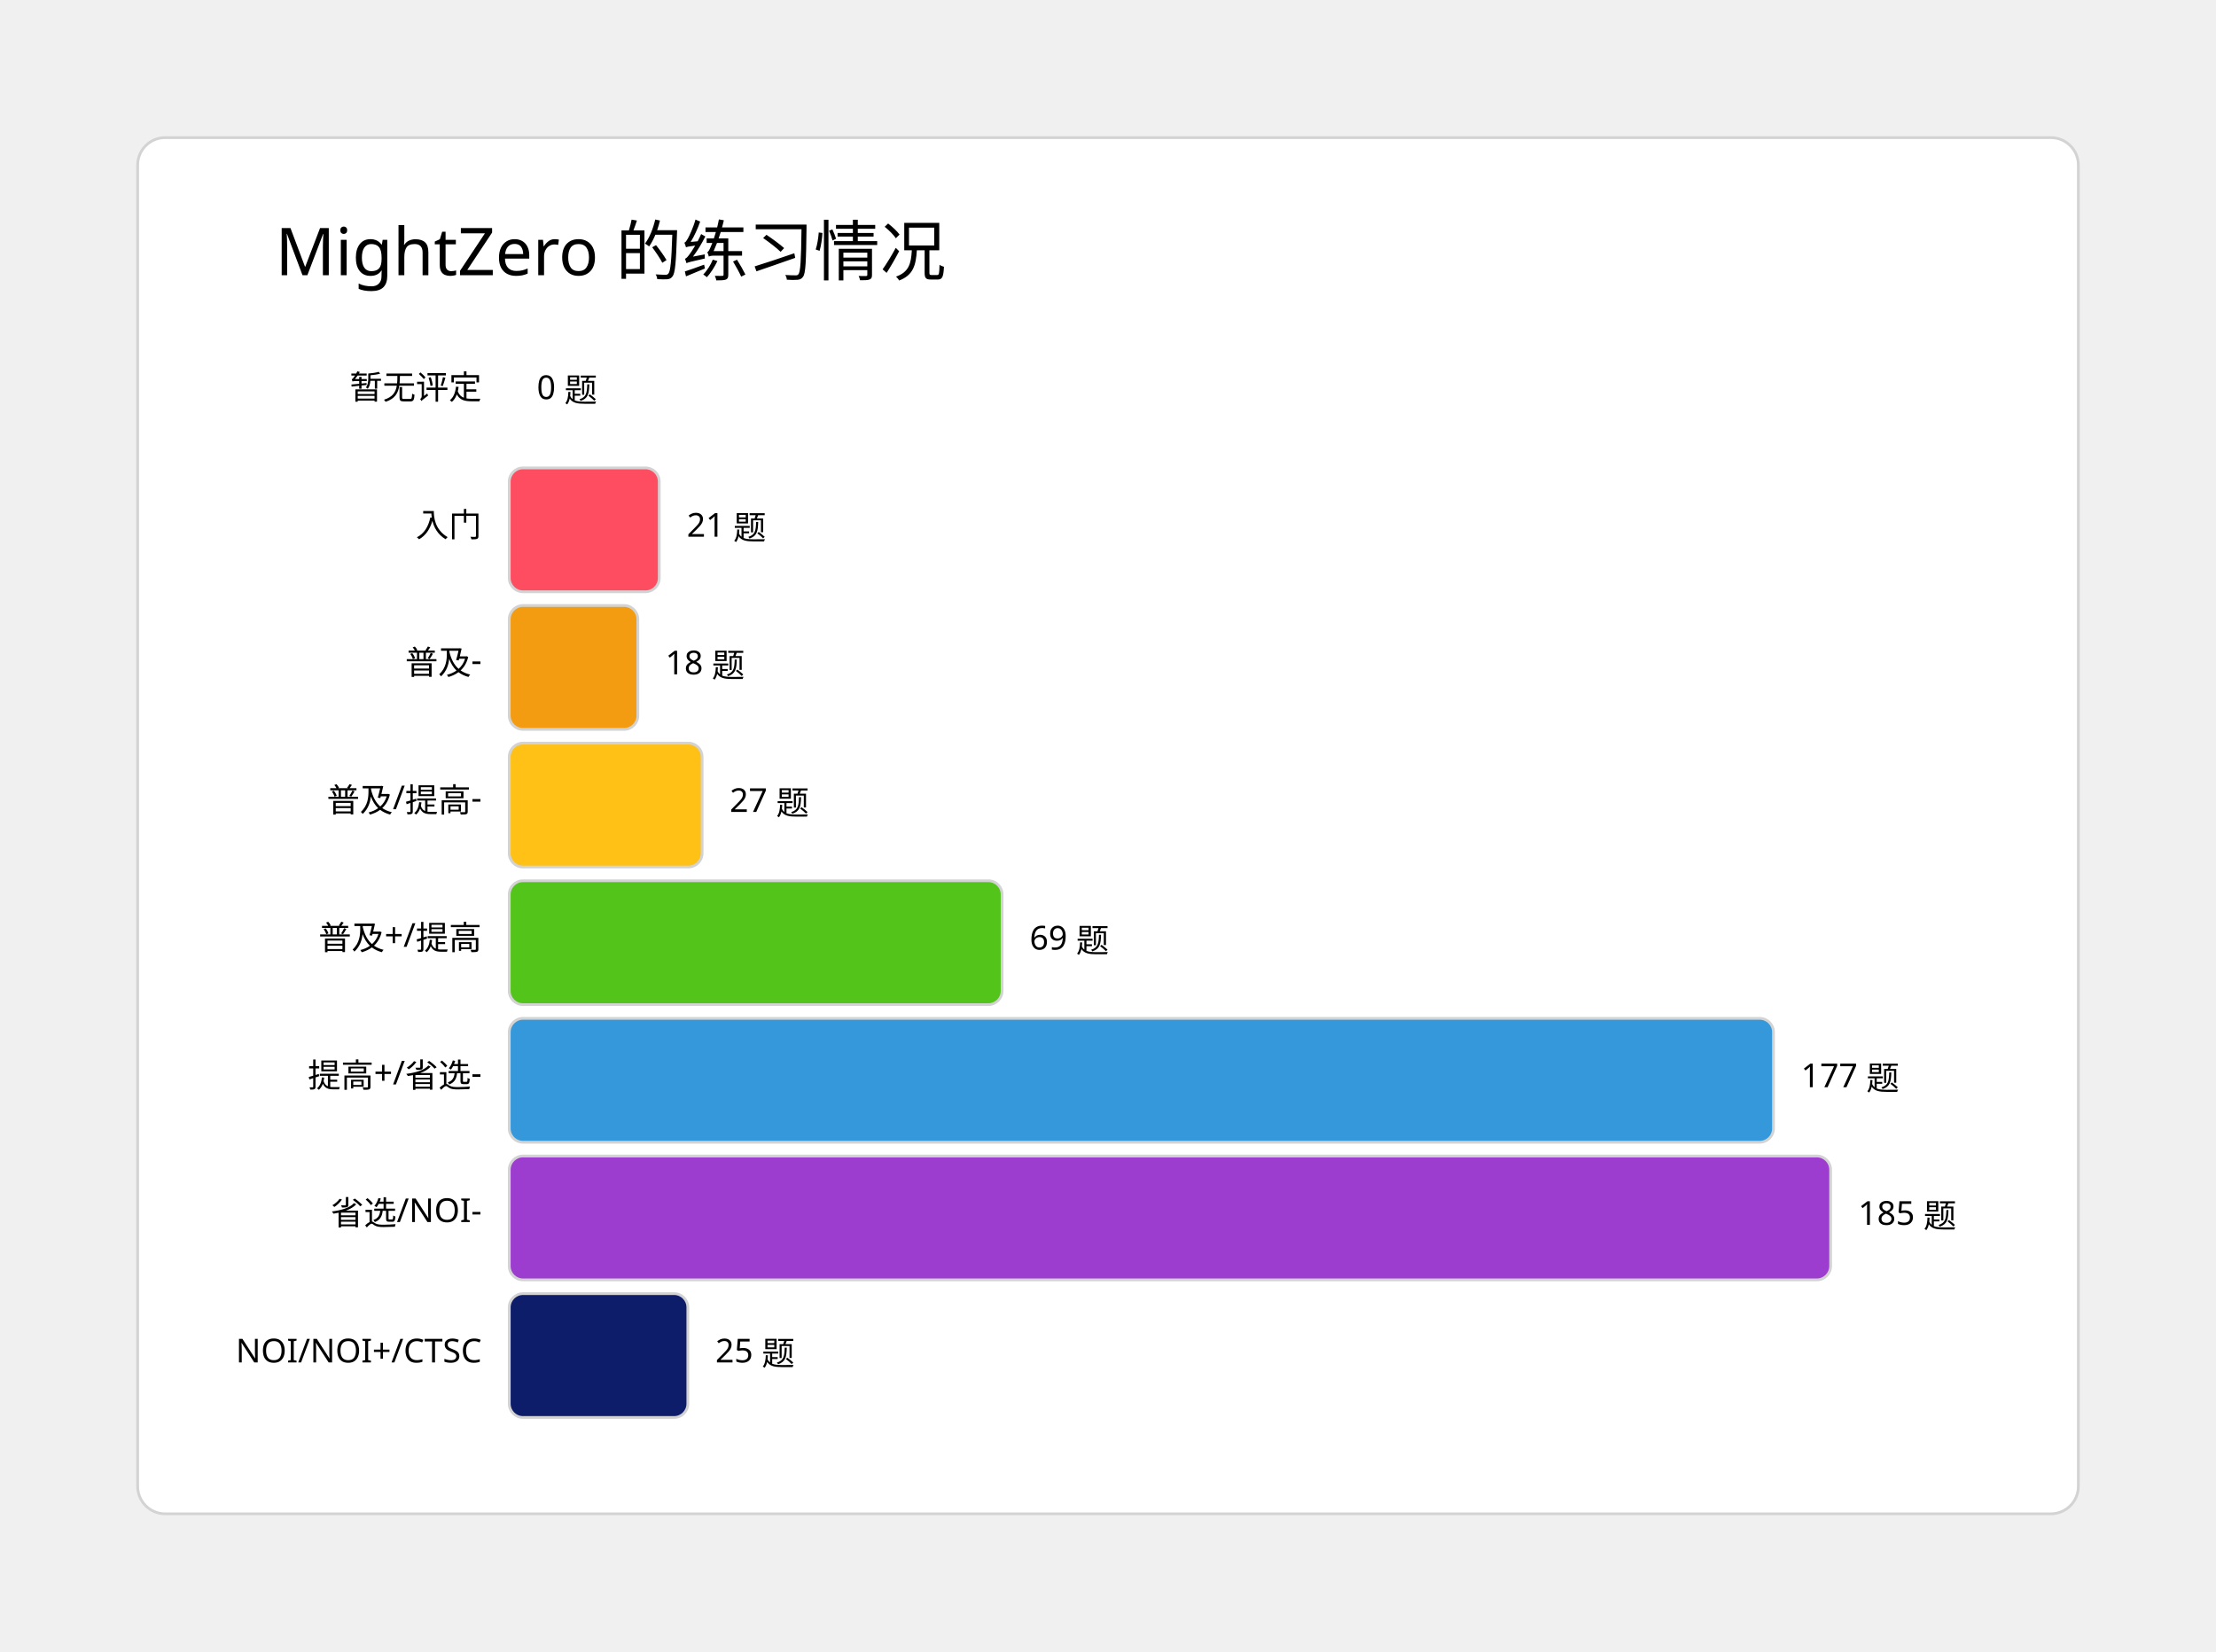
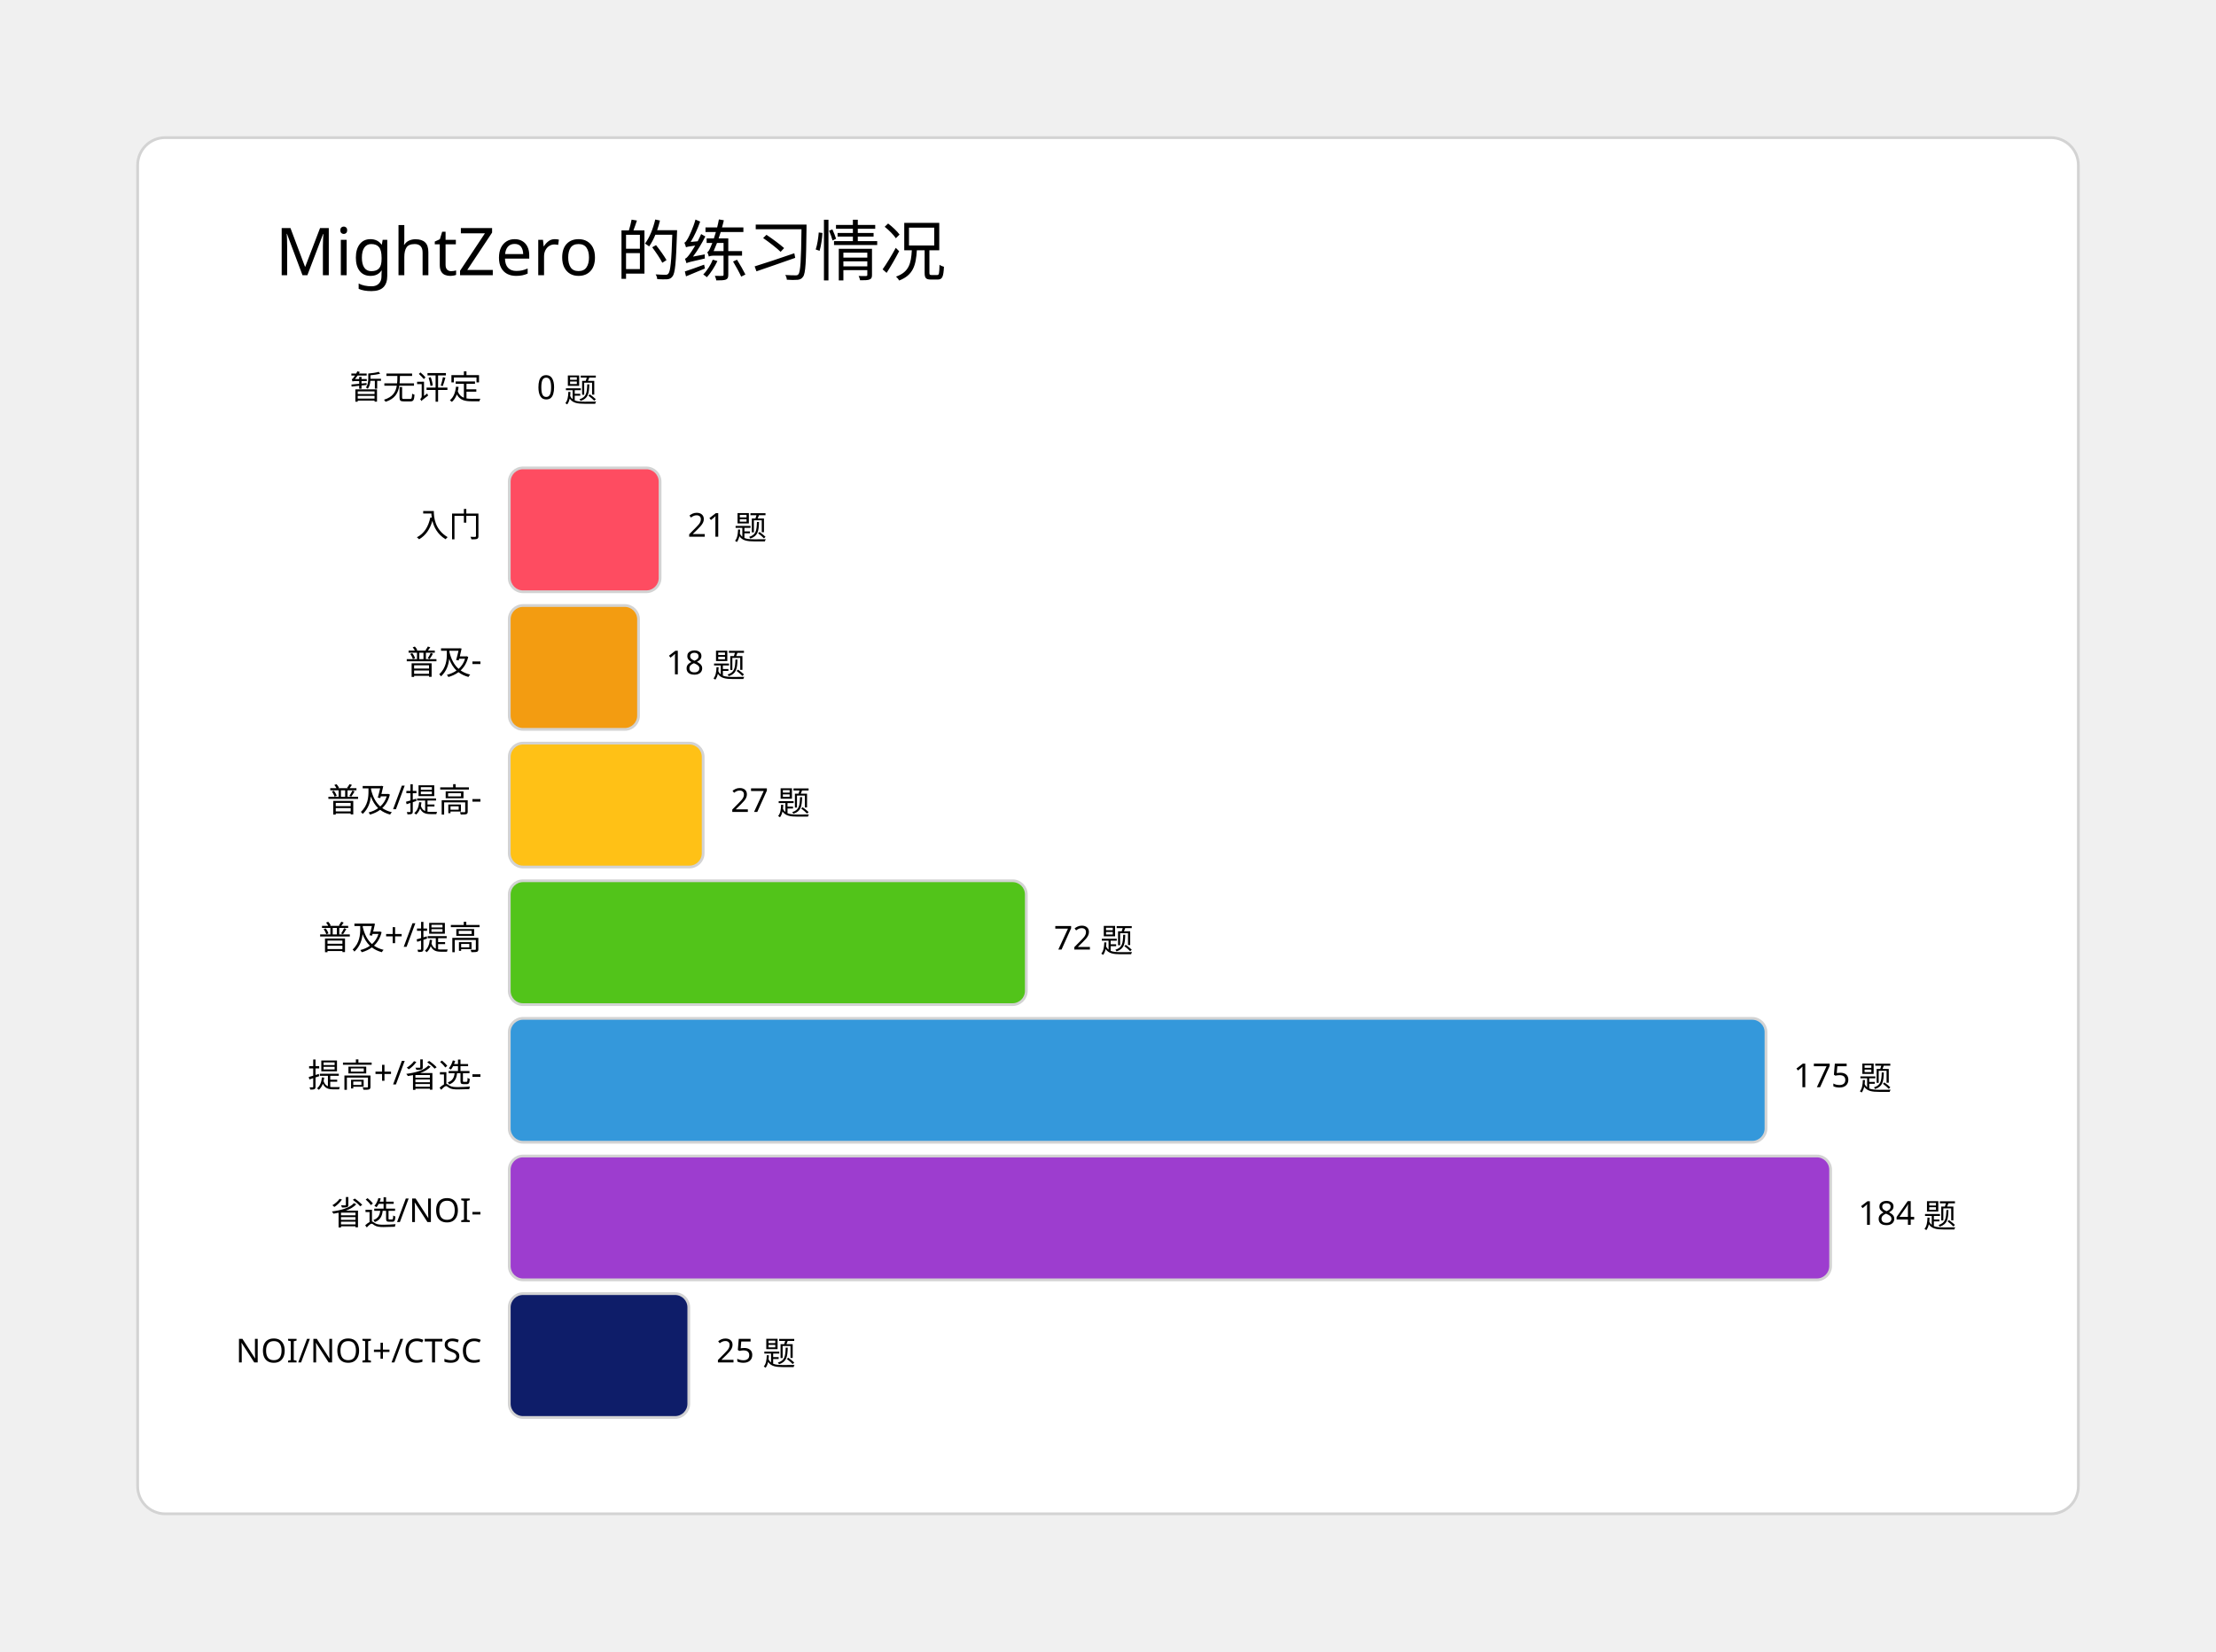
<svg xmlns="http://www.w3.org/2000/svg" baseProfile="tiny" height="600" version="1.2" width="805">
  <defs />
  <rect fill="white" height="500" rx="10" ry="10" stroke="lightgray" stroke-width="1" width="705" x="50" y="50" />
  <text font-family="SimHei" font-size="24" text-anchor="start" x="100" y="100">MightZero 的练习情况</text>
  <rect fill="#bfbfbf" height="45.0" rx="5" ry="5" stroke="lightgray" stroke-width="1" width="0.0" x="185" y="120.0" />
  <text font-family="SimHei" font-size="12" text-anchor="start" x="195.0" y="145.0">0 题</text>
  <text font-family="SimHei" font-size="12" text-anchor="end" x="175" y="145.0">暂无评定</text>
-   <rect fill="#fe4c61" height="45.0" rx="5" ry="5" stroke="lightgray" stroke-width="1" width="54.486" x="185" y="170.0" />
-   <text font-family="SimHei" font-size="12" text-anchor="start" x="249.486" y="195.0">21 题</text>
+   <rect fill="#fe4c61" height="45.0" rx="5" ry="5" stroke="lightgray" stroke-width="1" width="54.783" x="185" y="170.0" />
+   <text font-family="SimHei" font-size="12" text-anchor="start" x="249.783" y="195.0">21 题</text>
  <text font-family="SimHei" font-size="12" text-anchor="end" x="175" y="195.0">入门</text>
-   <rect fill="#f39c11" height="45.0" rx="5" ry="5" stroke="lightgray" stroke-width="1" width="46.703" x="185" y="220.0" />
-   <text font-family="SimHei" font-size="12" text-anchor="start" x="241.703" y="245.0">18 题</text>
+   <rect fill="#f39c11" height="45.0" rx="5" ry="5" stroke="lightgray" stroke-width="1" width="46.956" x="185" y="220.0" />
+   <text font-family="SimHei" font-size="12" text-anchor="start" x="241.957" y="245.0">18 题</text>
  <text font-family="SimHei" font-size="12" text-anchor="end" x="175" y="245.0">普及-</text>
-   <rect fill="#ffc116" height="45.0" rx="5" ry="5" stroke="lightgray" stroke-width="1" width="70.054" x="185" y="270.0" />
-   <text font-family="SimHei" font-size="12" text-anchor="start" x="265.054" y="295.0">27 题</text>
+   <rect fill="#ffc116" height="45.0" rx="5" ry="5" stroke="lightgray" stroke-width="1" width="70.435" x="185" y="270.0" />
+   <text font-family="SimHei" font-size="12" text-anchor="start" x="265.435" y="295.0">27 题</text>
  <text font-family="SimHei" font-size="12" text-anchor="end" x="175" y="295.0">普及/提高-</text>
-   <rect fill="#52c41a" height="45.0" rx="5" ry="5" stroke="lightgray" stroke-width="1" width="179.027" x="185" y="320.0" />
-   <text font-family="SimHei" font-size="12" text-anchor="start" x="374.027" y="345.0">69 题</text>
+   <rect fill="#52c41a" height="45.0" rx="5" ry="5" stroke="lightgray" stroke-width="1" width="187.826" x="185" y="320.0" />
+   <text font-family="SimHei" font-size="12" text-anchor="start" x="382.826" y="345.0">72 题</text>
  <text font-family="SimHei" font-size="12" text-anchor="end" x="175" y="345.0">普及+/提高</text>
-   <rect fill="#3498db" height="45.0" rx="5" ry="5" stroke="lightgray" stroke-width="1" width="459.243" x="185" y="370.0" />
-   <text font-family="SimHei" font-size="12" text-anchor="start" x="654.243" y="395.0">177 题</text>
+   <rect fill="#3498db" height="45.0" rx="5" ry="5" stroke="lightgray" stroke-width="1" width="456.522" x="185" y="370.0" />
+   <text font-family="SimHei" font-size="12" text-anchor="start" x="651.522" y="395.0">175 题</text>
  <text font-family="SimHei" font-size="12" text-anchor="end" x="175" y="395.0">提高+/省选-</text>
  <rect fill="#9d3dcf" height="45.0" rx="5" ry="5" stroke="lightgray" stroke-width="1" width="480.0" x="185" y="420.0" />
-   <text font-family="SimHei" font-size="12" text-anchor="start" x="675.0" y="445.0">185 题</text>
+   <text font-family="SimHei" font-size="12" text-anchor="start" x="675.0" y="445.0">184 题</text>
  <text font-family="SimHei" font-size="12" text-anchor="end" x="175" y="445.0">省选/NOI-</text>
-   <rect fill="#0e1d69" height="45.0" rx="5" ry="5" stroke="lightgray" stroke-width="1" width="64.865" x="185" y="470.0" />
-   <text font-family="SimHei" font-size="12" text-anchor="start" x="259.865" y="495.0">25 题</text>
+   <rect fill="#0e1d69" height="45.0" rx="5" ry="5" stroke="lightgray" stroke-width="1" width="65.217" x="185" y="470.0" />
+   <text font-family="SimHei" font-size="12" text-anchor="start" x="260.217" y="495.0">25 题</text>
  <text font-family="SimHei" font-size="12" text-anchor="end" x="175" y="495.0">NOI/NOI+/CTSC</text>
-   <text font-family="SimHei" font-size="14" opacity="0" text-anchor="start" x="-1000" y="-1000">生成时间: 2025-06-02 01:02:43</text>
+   <text font-family="SimHei" font-size="14" opacity="0" text-anchor="start" x="-1000" y="-1000">生成时间: 2025-06-03 01:01:15</text>
</svg>
